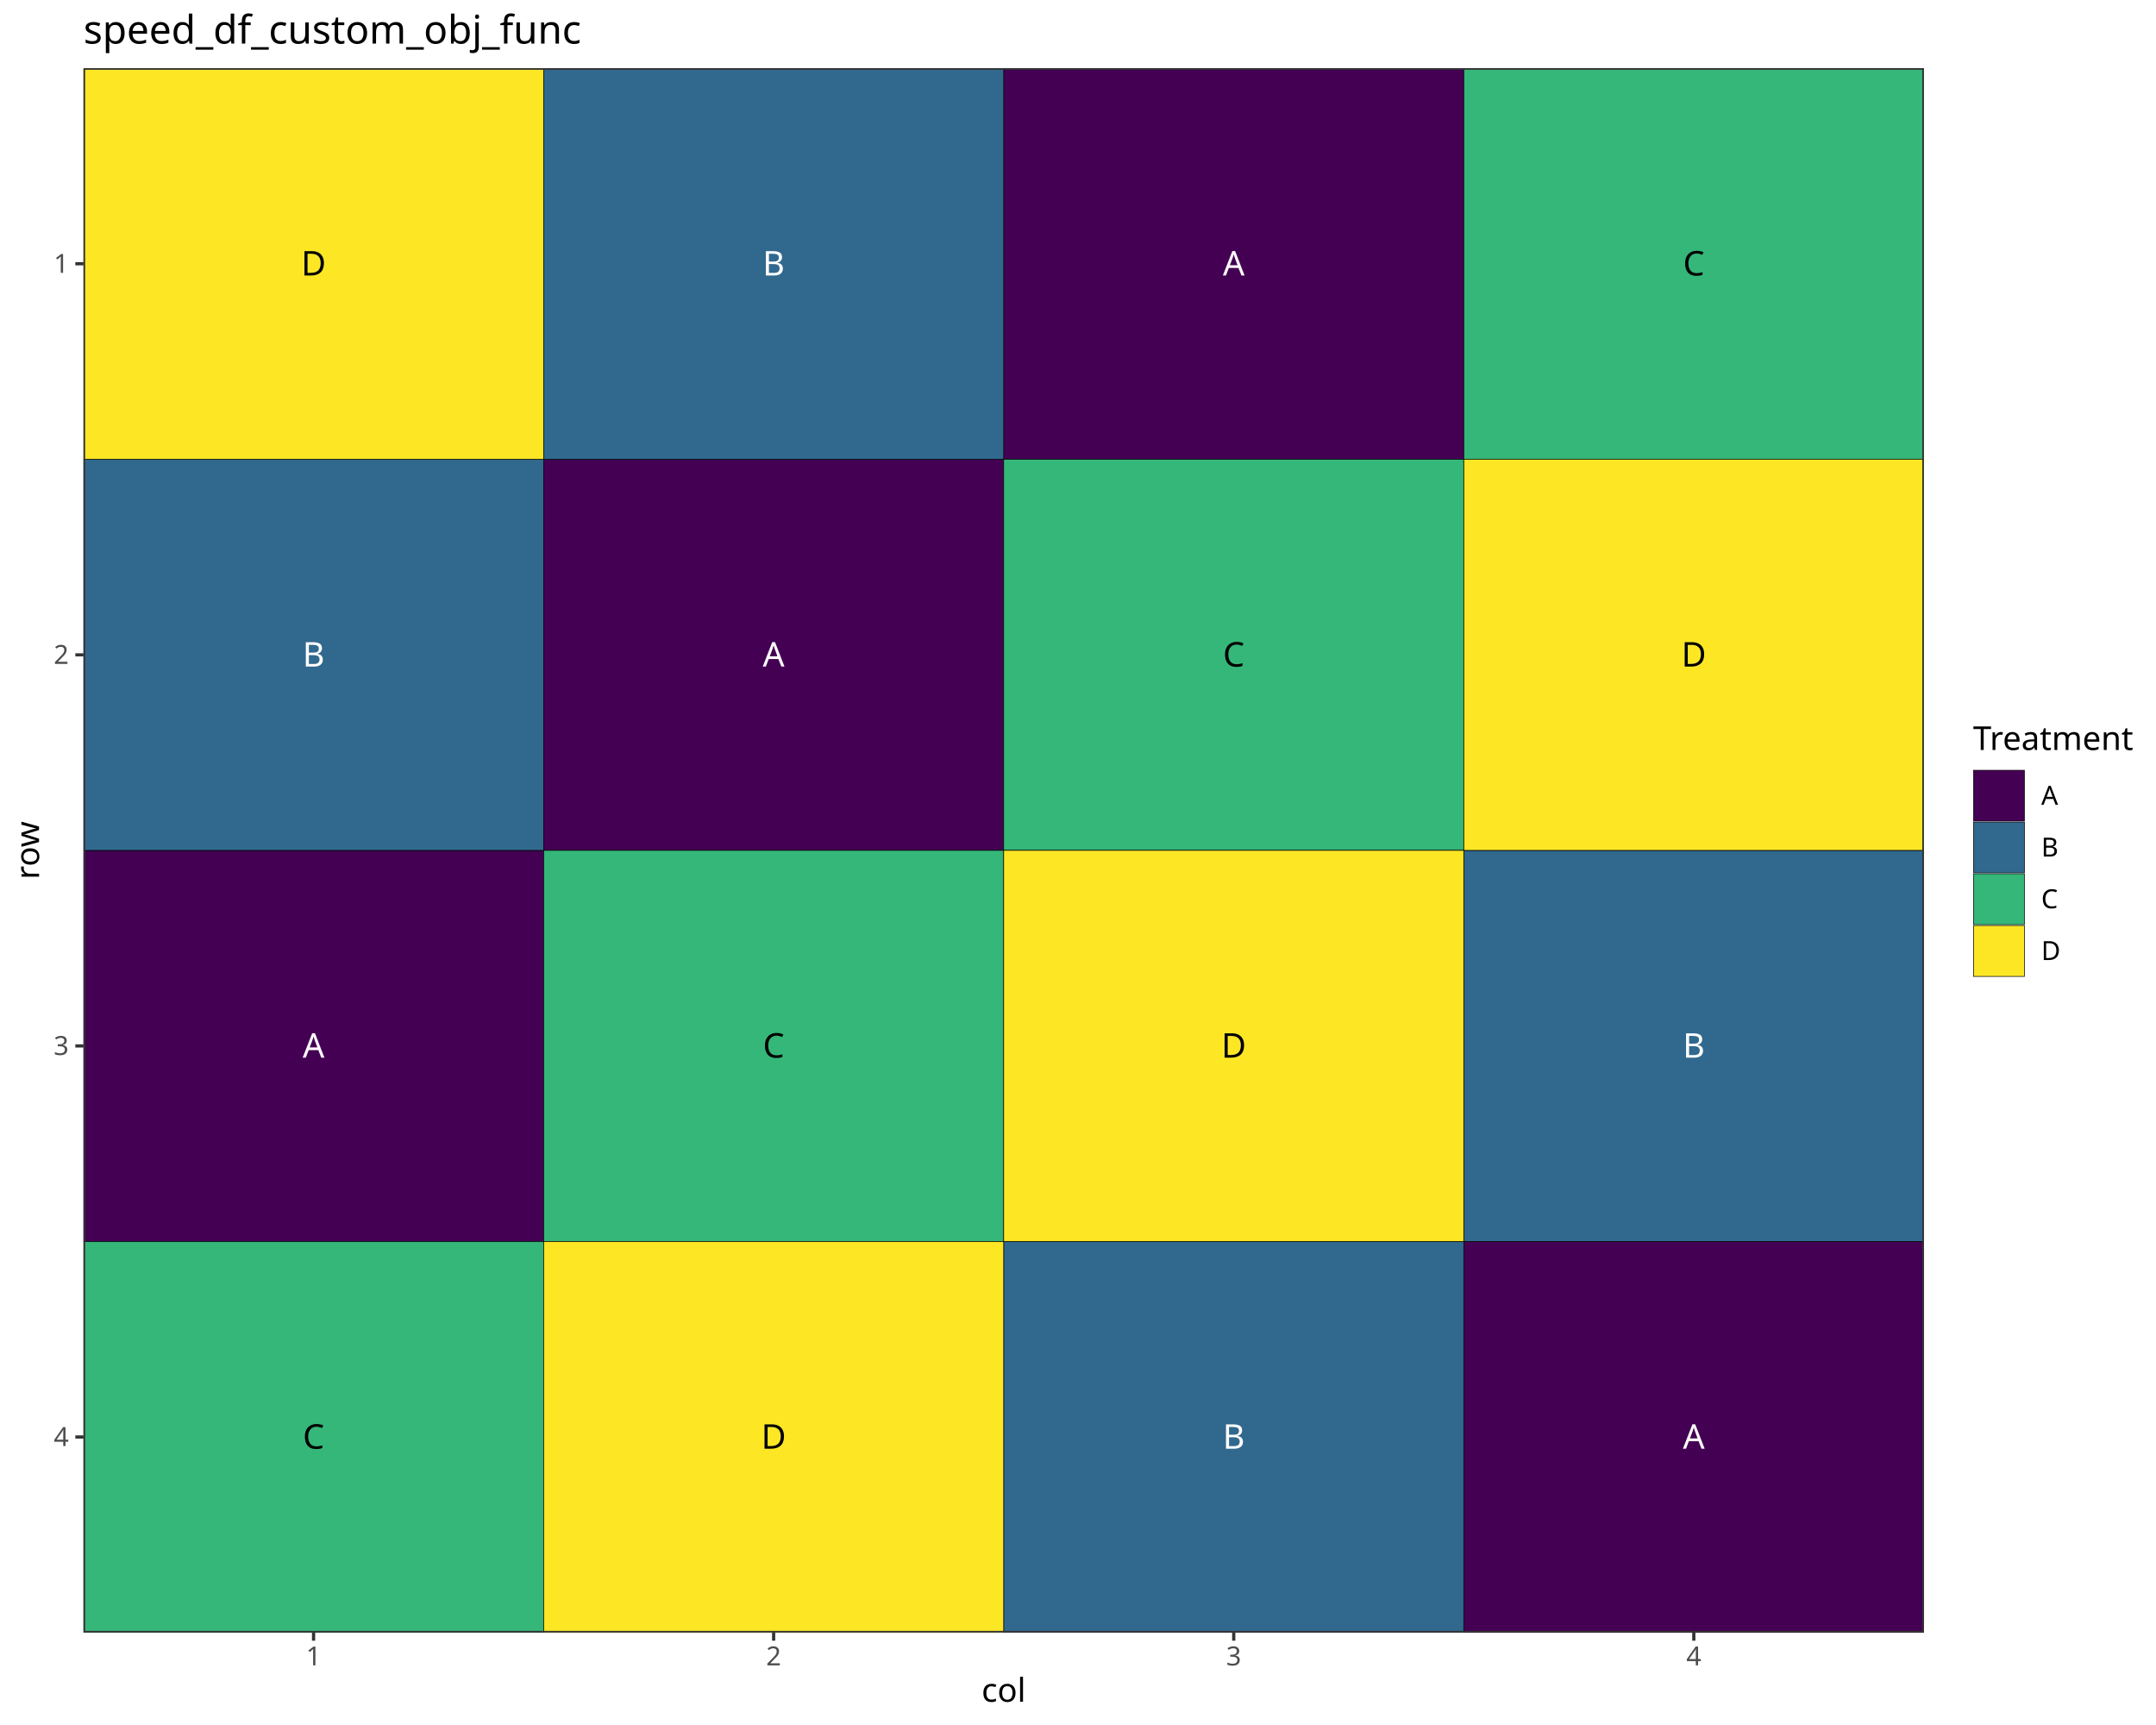
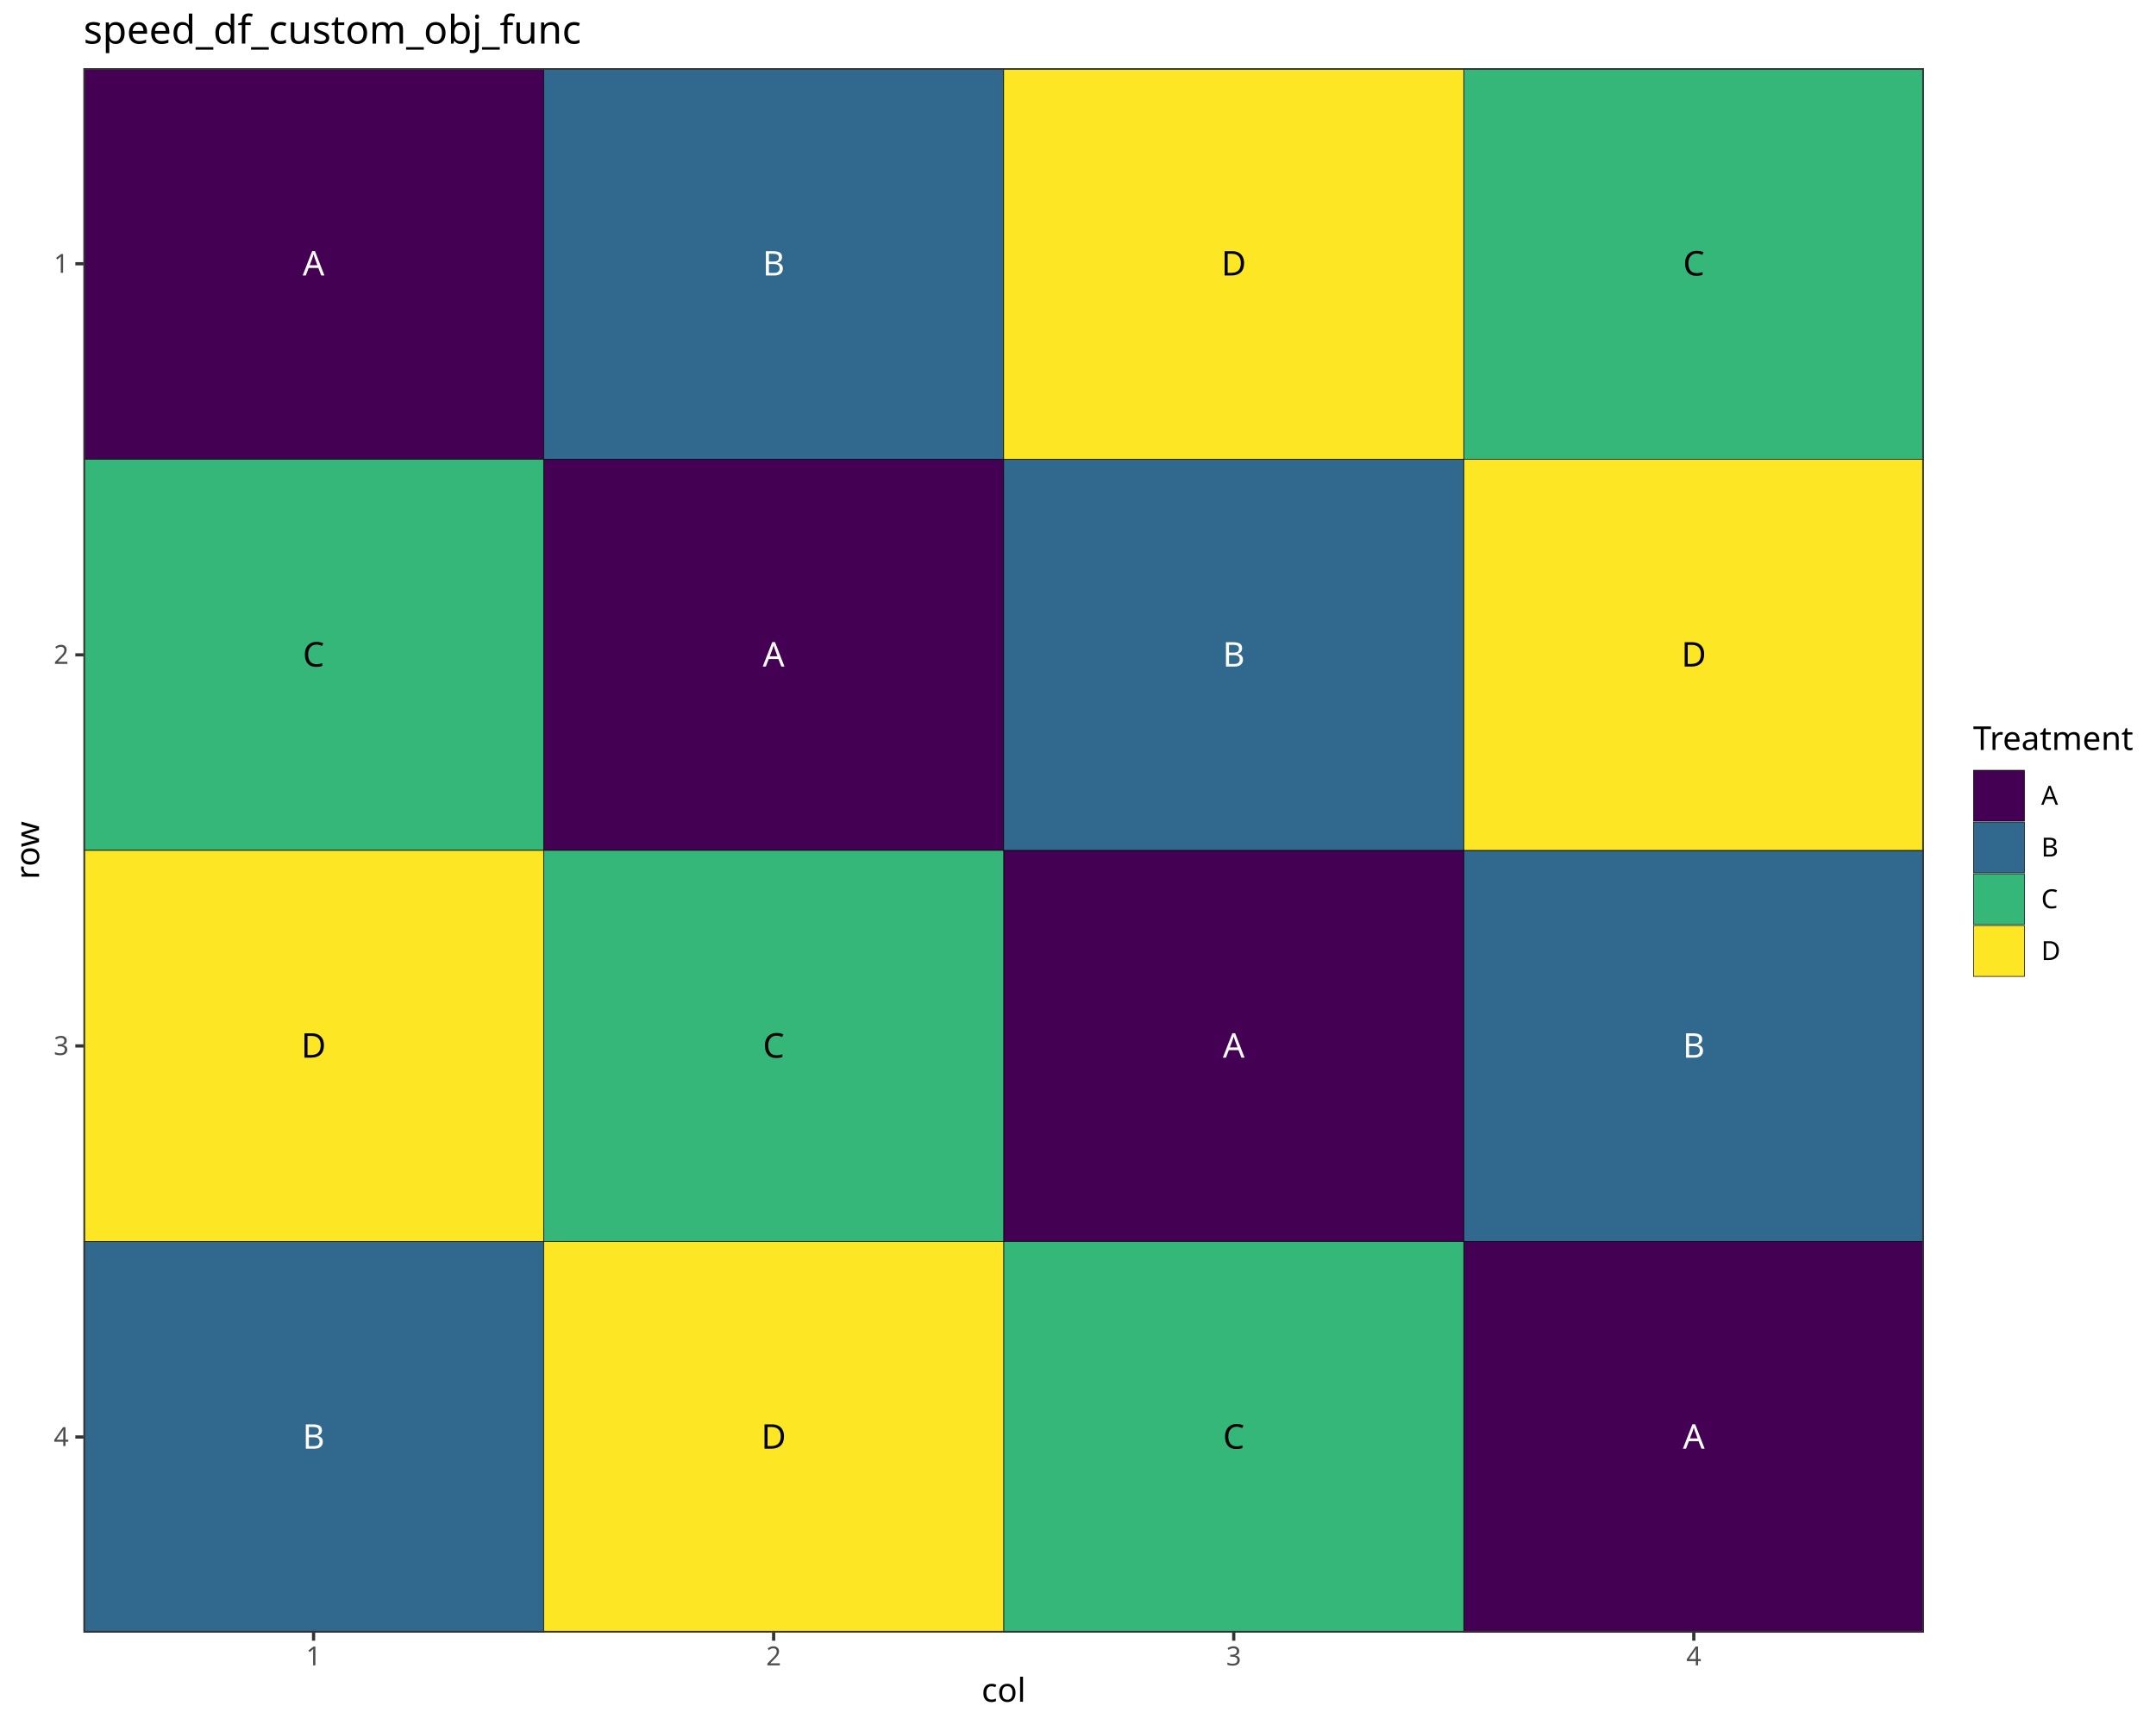
<svg xmlns="http://www.w3.org/2000/svg" class="svglite" data-engine-version="2.0" width="720.00pt" height="576.00pt" viewBox="0 0 720.00 576.00">
  <defs>
    <style type="text/css">
    .svglite line, .svglite polyline, .svglite polygon, .svglite path, .svglite rect, .svglite circle {
      fill: none;
      stroke: #000000;
      stroke-linecap: round;
      stroke-linejoin: round;
      stroke-miterlimit: 10.00;
    }
  </style>
  </defs>
  <rect width="100%" height="100%" style="stroke: none; fill: #FFFFFF;" />
  <defs>
    <clipPath id="cpMC4wMHw3MjAuMDB8MC4wMHw1NzYuMDA=">
      <rect x="0.00" y="0.00" width="720.00" height="576.00" />
    </clipPath>
  </defs>
  <g clip-path="url(#cpMC4wMHw3MjAuMDB8MC4wMHw1NzYuMDA=)">
    <rect x="-0" y="0.00" width="720.00" height="576.00" style="stroke-width: 1.07; stroke: #FFFFFF; fill: #FFFFFF;" />
  </g>
  <defs>
    <clipPath id="cpMjcuOTB8NjQyLjQ3fDIyLjc4fDU0NS4xMQ==">
      <rect x="27.90" y="22.78" width="614.57" height="522.33" />
    </clipPath>
  </defs>
  <g clip-path="url(#cpMjcuOTB8NjQyLjQ3fDIyLjc4fDU0NS4xMQ==)">
    <rect x="27.90" y="22.78" width="614.57" height="522.33" style="stroke-width: 1.07; stroke: none; fill: #FFFFFF;" />
    <polyline points="27.90,22.78 642.47,22.78 " style="stroke-width: 0.53; stroke: #EBEBEB; stroke-linecap: butt;" />
    <polyline points="27.90,153.37 642.47,153.37 " style="stroke-width: 0.53; stroke: #EBEBEB; stroke-linecap: butt;" />
    <polyline points="27.90,283.95 642.47,283.95 " style="stroke-width: 0.53; stroke: #EBEBEB; stroke-linecap: butt;" />
    <polyline points="27.90,414.53 642.47,414.53 " style="stroke-width: 0.53; stroke: #EBEBEB; stroke-linecap: butt;" />
    <polyline points="27.90,545.11 642.47,545.11 " style="stroke-width: 0.53; stroke: #EBEBEB; stroke-linecap: butt;" />
    <polyline points="27.90,545.11 27.90,22.78 " style="stroke-width: 0.53; stroke: #EBEBEB; stroke-linecap: butt;" />
    <polyline points="181.54,545.11 181.54,22.78 " style="stroke-width: 0.53; stroke: #EBEBEB; stroke-linecap: butt;" />
    <polyline points="335.18,545.11 335.18,22.78 " style="stroke-width: 0.53; stroke: #EBEBEB; stroke-linecap: butt;" />
    <polyline points="488.83,545.11 488.83,22.78 " style="stroke-width: 0.53; stroke: #EBEBEB; stroke-linecap: butt;" />
    <polyline points="642.47,545.11 642.47,22.78 " style="stroke-width: 0.53; stroke: #EBEBEB; stroke-linecap: butt;" />
    <polyline points="27.90,88.07 642.47,88.07 " style="stroke-width: 1.07; stroke: #EBEBEB; stroke-linecap: butt;" />
    <polyline points="27.90,218.66 642.47,218.66 " style="stroke-width: 1.07; stroke: #EBEBEB; stroke-linecap: butt;" />
    <polyline points="27.90,349.24 642.47,349.24 " style="stroke-width: 1.07; stroke: #EBEBEB; stroke-linecap: butt;" />
    <polyline points="27.90,479.82 642.47,479.82 " style="stroke-width: 1.07; stroke: #EBEBEB; stroke-linecap: butt;" />
    <polyline points="104.72,545.11 104.72,22.78 " style="stroke-width: 1.07; stroke: #EBEBEB; stroke-linecap: butt;" />
    <polyline points="258.36,545.11 258.36,22.78 " style="stroke-width: 1.07; stroke: #EBEBEB; stroke-linecap: butt;" />
    <polyline points="412.01,545.11 412.01,22.78 " style="stroke-width: 1.07; stroke: #EBEBEB; stroke-linecap: butt;" />
    <polyline points="565.65,545.11 565.65,22.78 " style="stroke-width: 1.07; stroke: #EBEBEB; stroke-linecap: butt;" />
-     <rect x="27.90" y="283.95" width="153.64" height="130.58" style="stroke-width: 0.21; stroke-linecap: butt; stroke-linejoin: miter; fill: #440154;" />
+     <rect x="27.90" y="22.78" width="153.64" height="130.58" style="stroke-width: 0.21; stroke-linecap: butt; stroke-linejoin: miter; fill: #440154;" />
    <rect x="181.54" y="153.37" width="153.64" height="130.58" style="stroke-width: 0.21; stroke-linecap: butt; stroke-linejoin: miter; fill: #440154;" />
-     <rect x="335.18" y="22.78" width="153.64" height="130.58" style="stroke-width: 0.21; stroke-linecap: butt; stroke-linejoin: miter; fill: #440154;" />
+     <rect x="335.18" y="283.95" width="153.64" height="130.58" style="stroke-width: 0.21; stroke-linecap: butt; stroke-linejoin: miter; fill: #440154;" />
    <rect x="488.83" y="414.53" width="153.64" height="130.58" style="stroke-width: 0.21; stroke-linecap: butt; stroke-linejoin: miter; fill: #440154;" />
-     <rect x="27.90" y="153.37" width="153.64" height="130.58" style="stroke-width: 0.21; stroke-linecap: butt; stroke-linejoin: miter; fill: #31688E;" />
+     <rect x="27.90" y="414.53" width="153.64" height="130.58" style="stroke-width: 0.21; stroke-linecap: butt; stroke-linejoin: miter; fill: #31688E;" />
    <rect x="181.54" y="22.78" width="153.64" height="130.58" style="stroke-width: 0.21; stroke-linecap: butt; stroke-linejoin: miter; fill: #31688E;" />
-     <rect x="335.18" y="414.53" width="153.64" height="130.58" style="stroke-width: 0.21; stroke-linecap: butt; stroke-linejoin: miter; fill: #31688E;" />
+     <rect x="335.18" y="153.37" width="153.64" height="130.58" style="stroke-width: 0.21; stroke-linecap: butt; stroke-linejoin: miter; fill: #31688E;" />
    <rect x="488.83" y="283.95" width="153.64" height="130.58" style="stroke-width: 0.21; stroke-linecap: butt; stroke-linejoin: miter; fill: #31688E;" />
-     <rect x="27.90" y="414.53" width="153.64" height="130.58" style="stroke-width: 0.21; stroke-linecap: butt; stroke-linejoin: miter; fill: #35B779;" />
+     <rect x="27.90" y="153.37" width="153.64" height="130.58" style="stroke-width: 0.21; stroke-linecap: butt; stroke-linejoin: miter; fill: #35B779;" />
    <rect x="181.54" y="283.95" width="153.64" height="130.58" style="stroke-width: 0.21; stroke-linecap: butt; stroke-linejoin: miter; fill: #35B779;" />
-     <rect x="335.18" y="153.37" width="153.64" height="130.58" style="stroke-width: 0.21; stroke-linecap: butt; stroke-linejoin: miter; fill: #35B779;" />
+     <rect x="335.18" y="414.53" width="153.64" height="130.58" style="stroke-width: 0.21; stroke-linecap: butt; stroke-linejoin: miter; fill: #35B779;" />
    <rect x="488.83" y="22.78" width="153.64" height="130.58" style="stroke-width: 0.21; stroke-linecap: butt; stroke-linejoin: miter; fill: #35B779;" />
-     <rect x="27.90" y="22.78" width="153.64" height="130.58" style="stroke-width: 0.21; stroke-linecap: butt; stroke-linejoin: miter; fill: #FDE725;" />
+     <rect x="27.90" y="283.95" width="153.64" height="130.58" style="stroke-width: 0.21; stroke-linecap: butt; stroke-linejoin: miter; fill: #FDE725;" />
    <rect x="181.54" y="414.53" width="153.64" height="130.58" style="stroke-width: 0.21; stroke-linecap: butt; stroke-linejoin: miter; fill: #FDE725;" />
-     <rect x="335.18" y="283.95" width="153.64" height="130.58" style="stroke-width: 0.21; stroke-linecap: butt; stroke-linejoin: miter; fill: #FDE725;" />
+     <rect x="335.18" y="22.78" width="153.64" height="130.58" style="stroke-width: 0.21; stroke-linecap: butt; stroke-linejoin: miter; fill: #FDE725;" />
    <rect x="488.83" y="153.37" width="153.64" height="130.58" style="stroke-width: 0.21; stroke-linecap: butt; stroke-linejoin: miter; fill: #FDE725;" />
-     <text x="104.72" y="353.16" text-anchor="middle" style="font-size: 11.38px; fill: #FFFFFF; font-family: sans;" textLength="7.59px" lengthAdjust="spacingAndGlyphs">A</text>
+     <text x="104.72" y="91.99" text-anchor="middle" style="font-size: 11.38px; fill: #FFFFFF; font-family: sans;" textLength="7.59px" lengthAdjust="spacingAndGlyphs">A</text>
    <text x="258.36" y="222.57" text-anchor="middle" style="font-size: 11.38px; fill: #FFFFFF; font-family: sans;" textLength="7.59px" lengthAdjust="spacingAndGlyphs">A</text>
-     <text x="412.01" y="91.99" text-anchor="middle" style="font-size: 11.38px; fill: #FFFFFF; font-family: sans;" textLength="7.59px" lengthAdjust="spacingAndGlyphs">A</text>
+     <text x="412.01" y="353.16" text-anchor="middle" style="font-size: 11.38px; fill: #FFFFFF; font-family: sans;" textLength="7.59px" lengthAdjust="spacingAndGlyphs">A</text>
    <text x="565.65" y="483.74" text-anchor="middle" style="font-size: 11.38px; fill: #FFFFFF; font-family: sans;" textLength="7.59px" lengthAdjust="spacingAndGlyphs">A</text>
-     <text x="104.72" y="222.57" text-anchor="middle" style="font-size: 11.38px; fill: #FFFFFF; font-family: sans;" textLength="7.59px" lengthAdjust="spacingAndGlyphs">B</text>
+     <text x="104.72" y="483.74" text-anchor="middle" style="font-size: 11.38px; fill: #FFFFFF; font-family: sans;" textLength="7.59px" lengthAdjust="spacingAndGlyphs">B</text>
    <text x="258.36" y="91.99" text-anchor="middle" style="font-size: 11.38px; fill: #FFFFFF; font-family: sans;" textLength="7.59px" lengthAdjust="spacingAndGlyphs">B</text>
-     <text x="412.01" y="483.74" text-anchor="middle" style="font-size: 11.38px; fill: #FFFFFF; font-family: sans;" textLength="7.59px" lengthAdjust="spacingAndGlyphs">B</text>
+     <text x="412.01" y="222.57" text-anchor="middle" style="font-size: 11.38px; fill: #FFFFFF; font-family: sans;" textLength="7.59px" lengthAdjust="spacingAndGlyphs">B</text>
    <text x="565.65" y="353.16" text-anchor="middle" style="font-size: 11.38px; fill: #FFFFFF; font-family: sans;" textLength="7.59px" lengthAdjust="spacingAndGlyphs">B</text>
-     <text x="104.72" y="483.74" text-anchor="middle" style="font-size: 11.38px; font-family: sans;" textLength="8.22px" lengthAdjust="spacingAndGlyphs">C</text>
+     <text x="104.72" y="222.57" text-anchor="middle" style="font-size: 11.38px; font-family: sans;" textLength="8.22px" lengthAdjust="spacingAndGlyphs">C</text>
    <text x="258.36" y="353.16" text-anchor="middle" style="font-size: 11.38px; font-family: sans;" textLength="8.22px" lengthAdjust="spacingAndGlyphs">C</text>
-     <text x="412.01" y="222.57" text-anchor="middle" style="font-size: 11.38px; font-family: sans;" textLength="8.22px" lengthAdjust="spacingAndGlyphs">C</text>
+     <text x="412.01" y="483.74" text-anchor="middle" style="font-size: 11.38px; font-family: sans;" textLength="8.22px" lengthAdjust="spacingAndGlyphs">C</text>
    <text x="565.65" y="91.99" text-anchor="middle" style="font-size: 11.38px; font-family: sans;" textLength="8.22px" lengthAdjust="spacingAndGlyphs">C</text>
-     <text x="104.72" y="91.99" text-anchor="middle" style="font-size: 11.38px; font-family: sans;" textLength="8.22px" lengthAdjust="spacingAndGlyphs">D</text>
+     <text x="104.72" y="353.16" text-anchor="middle" style="font-size: 11.38px; font-family: sans;" textLength="8.22px" lengthAdjust="spacingAndGlyphs">D</text>
    <text x="258.36" y="483.74" text-anchor="middle" style="font-size: 11.38px; font-family: sans;" textLength="8.22px" lengthAdjust="spacingAndGlyphs">D</text>
-     <text x="412.01" y="353.16" text-anchor="middle" style="font-size: 11.38px; font-family: sans;" textLength="8.22px" lengthAdjust="spacingAndGlyphs">D</text>
+     <text x="412.01" y="91.99" text-anchor="middle" style="font-size: 11.38px; font-family: sans;" textLength="8.22px" lengthAdjust="spacingAndGlyphs">D</text>
    <text x="565.65" y="222.57" text-anchor="middle" style="font-size: 11.38px; font-family: sans;" textLength="8.22px" lengthAdjust="spacingAndGlyphs">D</text>
    <rect x="27.90" y="22.78" width="614.57" height="522.33" style="stroke-width: 1.07; stroke: #333333;" />
  </g>
  <g clip-path="url(#cpMC4wMHw3MjAuMDB8MC4wMHw1NzYuMDA=)">
    <text x="22.97" y="91.10" text-anchor="end" style="font-size: 8.80px; fill: #4D4D4D; font-family: sans;" textLength="4.89px" lengthAdjust="spacingAndGlyphs">1</text>
    <text x="22.97" y="221.68" text-anchor="end" style="font-size: 8.80px; fill: #4D4D4D; font-family: sans;" textLength="4.89px" lengthAdjust="spacingAndGlyphs">2</text>
    <text x="22.97" y="352.27" text-anchor="end" style="font-size: 8.80px; fill: #4D4D4D; font-family: sans;" textLength="4.89px" lengthAdjust="spacingAndGlyphs">3</text>
    <text x="22.97" y="482.85" text-anchor="end" style="font-size: 8.80px; fill: #4D4D4D; font-family: sans;" textLength="4.89px" lengthAdjust="spacingAndGlyphs">4</text>
    <polyline points="25.16,88.07 27.90,88.07 " style="stroke-width: 1.07; stroke: #333333; stroke-linecap: butt;" />
    <polyline points="25.16,218.66 27.90,218.66 " style="stroke-width: 1.07; stroke: #333333; stroke-linecap: butt;" />
    <polyline points="25.16,349.24 27.90,349.24 " style="stroke-width: 1.07; stroke: #333333; stroke-linecap: butt;" />
    <polyline points="25.16,479.82 27.90,479.82 " style="stroke-width: 1.07; stroke: #333333; stroke-linecap: butt;" />
    <polyline points="104.72,547.85 104.72,545.11 " style="stroke-width: 1.07; stroke: #333333; stroke-linecap: butt;" />
    <polyline points="258.36,547.85 258.36,545.11 " style="stroke-width: 1.07; stroke: #333333; stroke-linecap: butt;" />
    <polyline points="412.01,547.85 412.01,545.11 " style="stroke-width: 1.07; stroke: #333333; stroke-linecap: butt;" />
    <polyline points="565.65,547.85 565.65,545.11 " style="stroke-width: 1.07; stroke: #333333; stroke-linecap: butt;" />
    <text x="104.72" y="556.10" text-anchor="middle" style="font-size: 8.80px; fill: #4D4D4D; font-family: sans;" textLength="4.89px" lengthAdjust="spacingAndGlyphs">1</text>
    <text x="258.36" y="556.10" text-anchor="middle" style="font-size: 8.80px; fill: #4D4D4D; font-family: sans;" textLength="4.89px" lengthAdjust="spacingAndGlyphs">2</text>
    <text x="412.01" y="556.10" text-anchor="middle" style="font-size: 8.80px; fill: #4D4D4D; font-family: sans;" textLength="4.89px" lengthAdjust="spacingAndGlyphs">3</text>
    <text x="565.65" y="556.10" text-anchor="middle" style="font-size: 8.80px; fill: #4D4D4D; font-family: sans;" textLength="4.89px" lengthAdjust="spacingAndGlyphs">4</text>
    <text x="335.18" y="568.24" text-anchor="middle" style="font-size: 11.00px; font-family: sans;" textLength="14.06px" lengthAdjust="spacingAndGlyphs">col</text>
    <text transform="translate(13.05,283.95) rotate(-90)" text-anchor="middle" style="font-size: 11.00px; font-family: sans;" textLength="17.73px" lengthAdjust="spacingAndGlyphs">row</text>
    <rect x="653.43" y="236.24" width="61.09" height="95.41" style="stroke-width: 1.07; stroke: none; fill: #FFFFFF;" />
    <text x="658.91" y="250.43" style="font-size: 11.00px; font-family: sans;" textLength="50.13px" lengthAdjust="spacingAndGlyphs">Treatment</text>
    <rect x="658.91" y="257.05" width="17.28" height="17.28" style="stroke-width: 1.07; stroke: none; fill: #FFFFFF;" />
    <rect x="659.05" y="257.20" width="17.00" height="17.00" style="stroke-width: 0.21; stroke-linecap: butt; stroke-linejoin: miter; fill: #440154;" />
    <rect x="658.91" y="274.33" width="17.28" height="17.28" style="stroke-width: 1.07; stroke: none; fill: #FFFFFF;" />
    <rect x="659.05" y="274.48" width="17.00" height="17.00" style="stroke-width: 0.21; stroke-linecap: butt; stroke-linejoin: miter; fill: #31688E;" />
    <rect x="658.91" y="291.61" width="17.28" height="17.28" style="stroke-width: 1.07; stroke: none; fill: #FFFFFF;" />
    <rect x="659.05" y="291.76" width="17.00" height="17.00" style="stroke-width: 0.21; stroke-linecap: butt; stroke-linejoin: miter; fill: #35B779;" />
    <rect x="658.91" y="308.89" width="17.28" height="17.28" style="stroke-width: 1.07; stroke: none; fill: #FFFFFF;" />
    <rect x="659.05" y="309.04" width="17.00" height="17.00" style="stroke-width: 0.21; stroke-linecap: butt; stroke-linejoin: miter; fill: #FDE725;" />
    <text x="681.67" y="268.72" style="font-size: 8.80px; font-family: sans;" textLength="5.87px" lengthAdjust="spacingAndGlyphs">A</text>
    <text x="681.67" y="286.00" style="font-size: 8.80px; font-family: sans;" textLength="5.87px" lengthAdjust="spacingAndGlyphs">B</text>
    <text x="681.67" y="303.28" style="font-size: 8.80px; font-family: sans;" textLength="6.36px" lengthAdjust="spacingAndGlyphs">C</text>
    <text x="681.67" y="320.56" style="font-size: 8.80px; font-family: sans;" textLength="6.36px" lengthAdjust="spacingAndGlyphs">D</text>
    <text x="27.90" y="14.56" style="font-size: 13.20px; font-family: sans;" textLength="161.48px" lengthAdjust="spacingAndGlyphs">speed_df_custom_obj_func</text>
  </g>
</svg>
